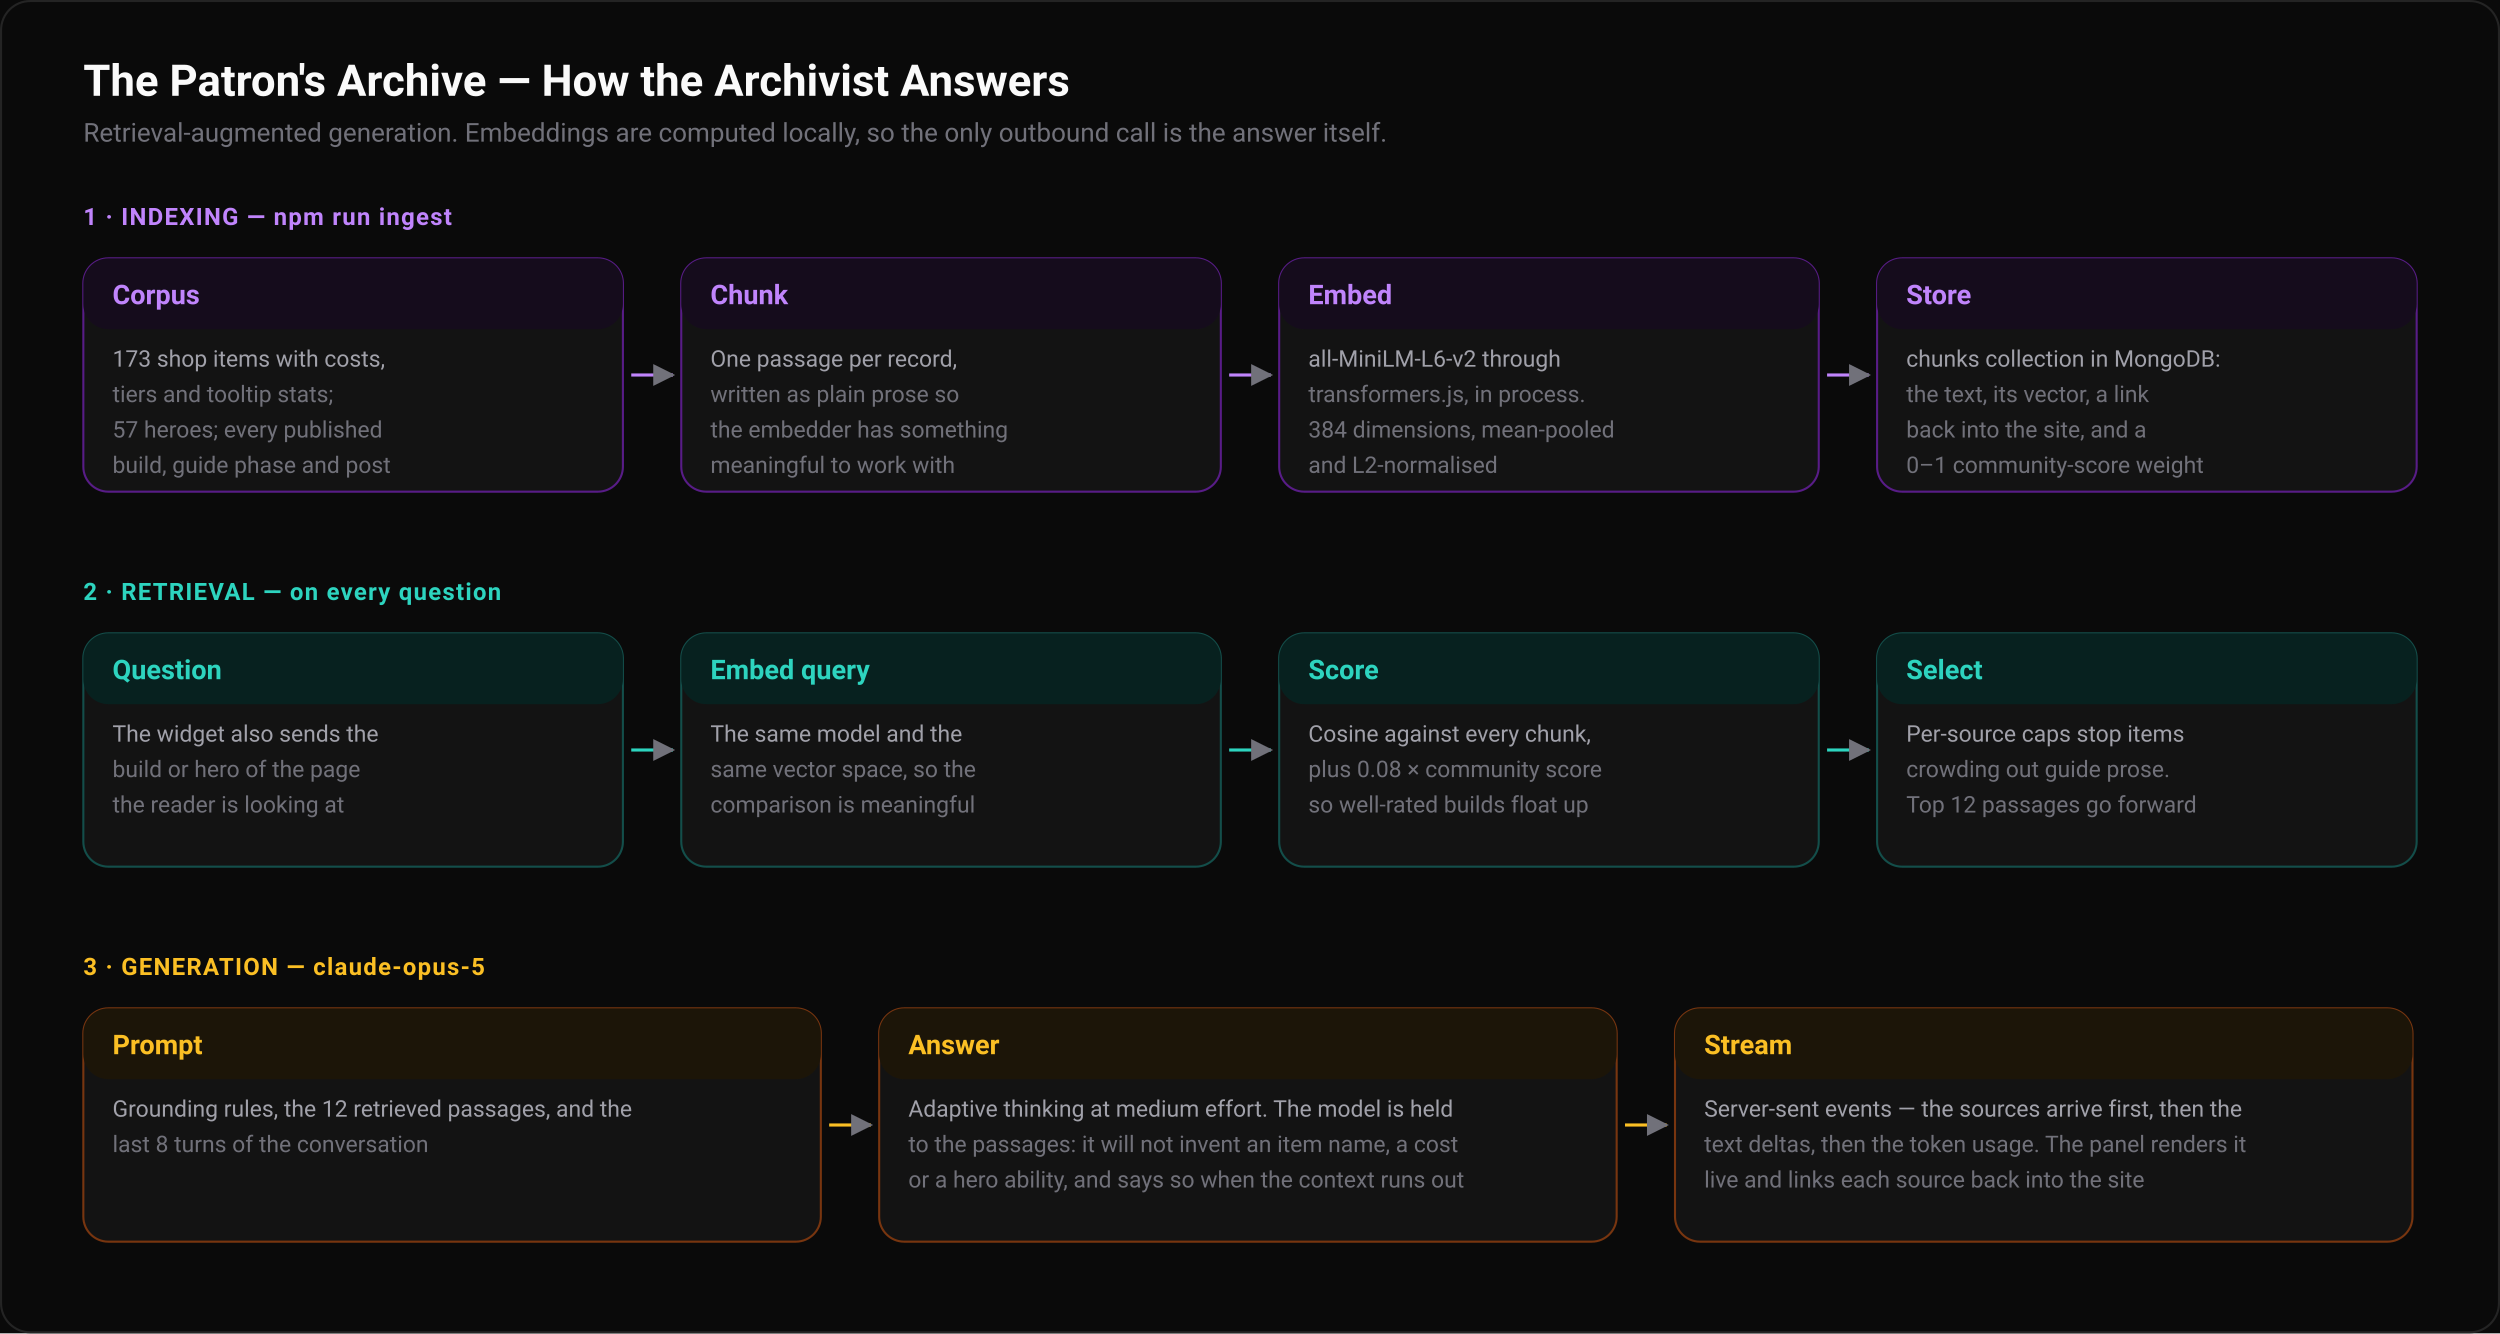
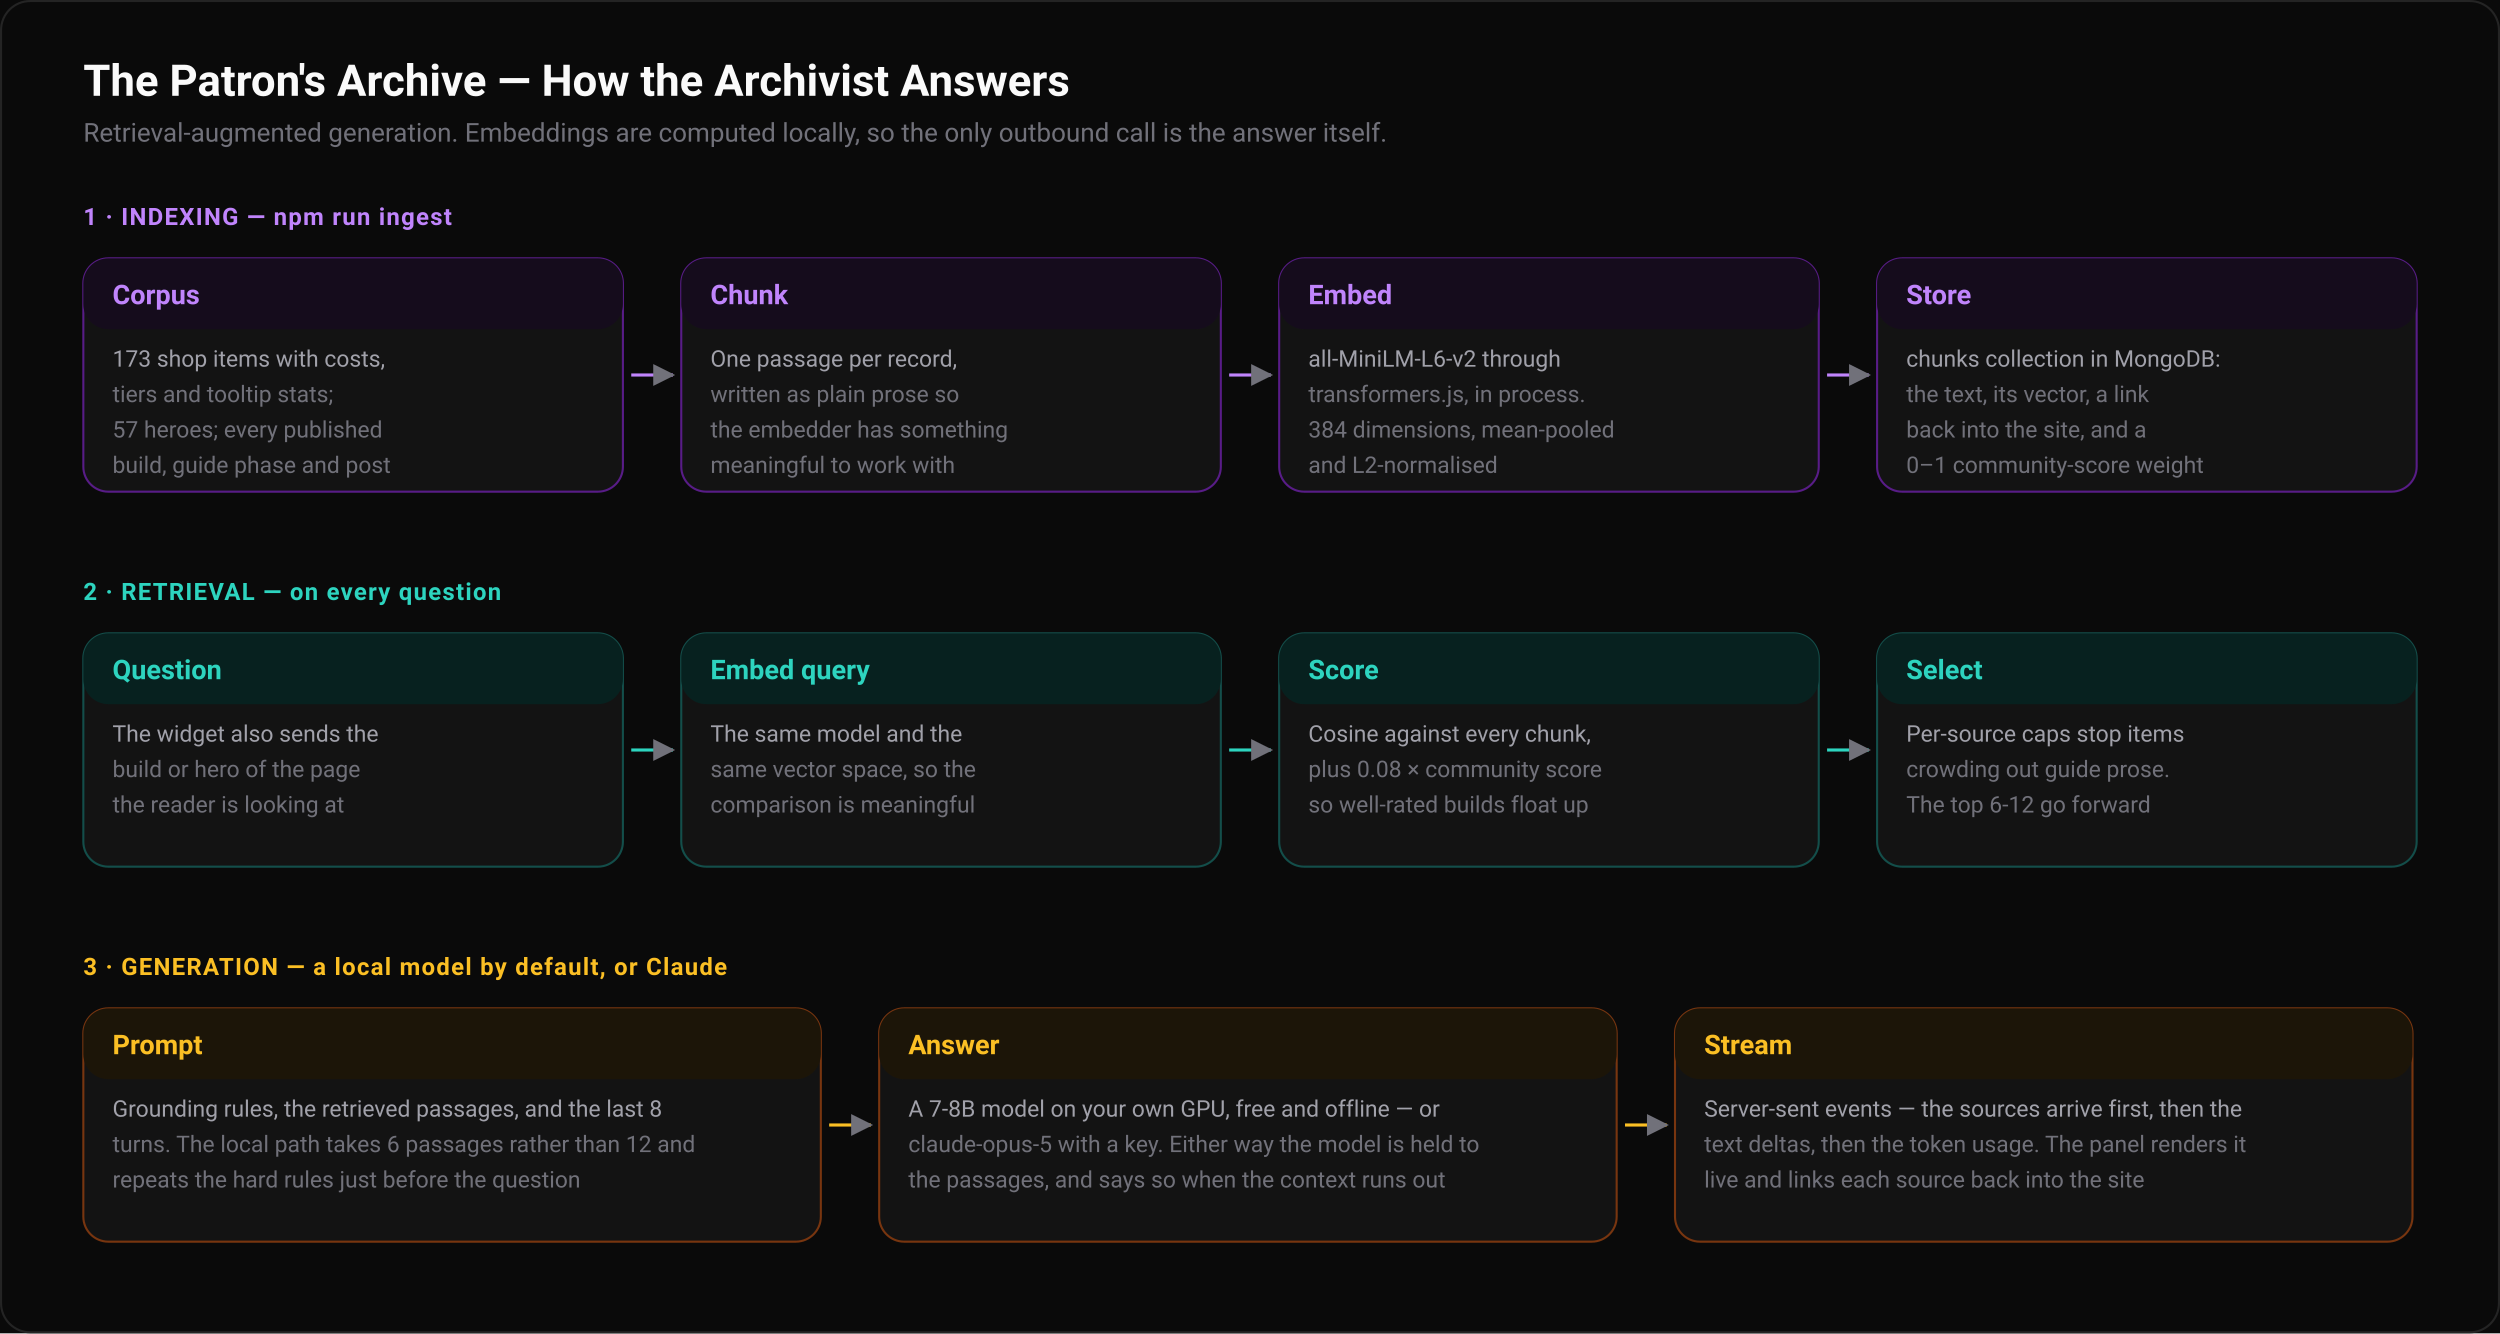
<svg xmlns="http://www.w3.org/2000/svg" width="1200" height="640" viewBox="0 0 1200 640" role="img">
  <defs>
    <marker id="ar" viewBox="0 0 10 10" refX="9" refY="5" markerWidth="7" markerHeight="7" orient="auto-start-reverse">
      <path d="M 0 0 L 10 5 L 0 10 z" fill="#71717a" />
    </marker>
  </defs>
  <rect width="1200" height="640" fill="#0a0a0a" />
  <rect x="0.5" y="0.5" width="1199" height="639" rx="14" fill="none" stroke="#242424" />
  <text x="40" y="46" font-family="ui-sans-serif,-apple-system,'Segoe UI',Roboto,Helvetica,Arial,sans-serif" font-size="21" fill="#fafafa" font-weight="700">The Patron's Archive — How the Archivist Answers</text>
  <text x="40" y="68" font-family="ui-sans-serif,-apple-system,'Segoe UI',Roboto,Helvetica,Arial,sans-serif" font-size="12.5" fill="#71717a" font-weight="400">Retrieval-augmented generation. Embeddings are computed locally, so the only outbound call is the answer itself.</text>
  <text x="40" y="108" font-family="ui-sans-serif,-apple-system,'Segoe UI',Roboto,Helvetica,Arial,sans-serif" font-size="11.5" fill="#c084fc" font-weight="600" letter-spacing="0.6">1 · INDEXING — npm run ingest</text>
  <rect x="40" y="124" width="259" height="112" rx="12" fill="#131313" stroke="#581c87" />
  <rect x="40" y="124" width="259" height="34" rx="12" fill="#150c1c" />
  <text x="54" y="146" font-family="ui-sans-serif,-apple-system,'Segoe UI',Roboto,Helvetica,Arial,sans-serif" font-size="13" fill="#c084fc" font-weight="700">Corpus</text>
  <text x="54" y="176" font-family="ui-sans-serif,-apple-system,'Segoe UI',Roboto,Helvetica,Arial,sans-serif" font-size="11" fill="#a1a1aa" font-weight="400">173 shop items with costs,</text>
  <text x="54" y="193" font-family="ui-sans-serif,-apple-system,'Segoe UI',Roboto,Helvetica,Arial,sans-serif" font-size="11" fill="#71717a" font-weight="400">tiers and tooltip stats;</text>
  <text x="54" y="210" font-family="ui-sans-serif,-apple-system,'Segoe UI',Roboto,Helvetica,Arial,sans-serif" font-size="11" fill="#71717a" font-weight="400">57 heroes; every published</text>
  <text x="54" y="227" font-family="ui-sans-serif,-apple-system,'Segoe UI',Roboto,Helvetica,Arial,sans-serif" font-size="11" fill="#71717a" font-weight="400">build, guide phase and post</text>
  <line x1="303" y1="180" x2="323" y2="180" stroke="#c084fc" stroke-width="1.5" marker-end="url(#ar)" />
  <rect x="327" y="124" width="259" height="112" rx="12" fill="#131313" stroke="#581c87" />
  <rect x="327" y="124" width="259" height="34" rx="12" fill="#150c1c" />
  <text x="341" y="146" font-family="ui-sans-serif,-apple-system,'Segoe UI',Roboto,Helvetica,Arial,sans-serif" font-size="13" fill="#c084fc" font-weight="700">Chunk</text>
  <text x="341" y="176" font-family="ui-sans-serif,-apple-system,'Segoe UI',Roboto,Helvetica,Arial,sans-serif" font-size="11" fill="#a1a1aa" font-weight="400">One passage per record,</text>
  <text x="341" y="193" font-family="ui-sans-serif,-apple-system,'Segoe UI',Roboto,Helvetica,Arial,sans-serif" font-size="11" fill="#71717a" font-weight="400">written as plain prose so</text>
  <text x="341" y="210" font-family="ui-sans-serif,-apple-system,'Segoe UI',Roboto,Helvetica,Arial,sans-serif" font-size="11" fill="#71717a" font-weight="400">the embedder has something</text>
  <text x="341" y="227" font-family="ui-sans-serif,-apple-system,'Segoe UI',Roboto,Helvetica,Arial,sans-serif" font-size="11" fill="#71717a" font-weight="400">meaningful to work with</text>
  <line x1="590" y1="180" x2="610" y2="180" stroke="#c084fc" stroke-width="1.5" marker-end="url(#ar)" />
  <rect x="614" y="124" width="259" height="112" rx="12" fill="#131313" stroke="#581c87" />
  <rect x="614" y="124" width="259" height="34" rx="12" fill="#150c1c" />
  <text x="628" y="146" font-family="ui-sans-serif,-apple-system,'Segoe UI',Roboto,Helvetica,Arial,sans-serif" font-size="13" fill="#c084fc" font-weight="700">Embed</text>
  <text x="628" y="176" font-family="ui-sans-serif,-apple-system,'Segoe UI',Roboto,Helvetica,Arial,sans-serif" font-size="11" fill="#a1a1aa" font-weight="400">all-MiniLM-L6-v2 through</text>
  <text x="628" y="193" font-family="ui-sans-serif,-apple-system,'Segoe UI',Roboto,Helvetica,Arial,sans-serif" font-size="11" fill="#71717a" font-weight="400">transformers.js, in process.</text>
  <text x="628" y="210" font-family="ui-sans-serif,-apple-system,'Segoe UI',Roboto,Helvetica,Arial,sans-serif" font-size="11" fill="#71717a" font-weight="400">384 dimensions, mean-pooled</text>
  <text x="628" y="227" font-family="ui-sans-serif,-apple-system,'Segoe UI',Roboto,Helvetica,Arial,sans-serif" font-size="11" fill="#71717a" font-weight="400">and L2-normalised</text>
  <line x1="877" y1="180" x2="897" y2="180" stroke="#c084fc" stroke-width="1.5" marker-end="url(#ar)" />
  <rect x="901" y="124" width="259" height="112" rx="12" fill="#131313" stroke="#581c87" />
  <rect x="901" y="124" width="259" height="34" rx="12" fill="#150c1c" />
  <text x="915" y="146" font-family="ui-sans-serif,-apple-system,'Segoe UI',Roboto,Helvetica,Arial,sans-serif" font-size="13" fill="#c084fc" font-weight="700">Store</text>
  <text x="915" y="176" font-family="ui-sans-serif,-apple-system,'Segoe UI',Roboto,Helvetica,Arial,sans-serif" font-size="11" fill="#a1a1aa" font-weight="400">chunks collection in MongoDB:</text>
  <text x="915" y="193" font-family="ui-sans-serif,-apple-system,'Segoe UI',Roboto,Helvetica,Arial,sans-serif" font-size="11" fill="#71717a" font-weight="400">the text, its vector, a link</text>
  <text x="915" y="210" font-family="ui-sans-serif,-apple-system,'Segoe UI',Roboto,Helvetica,Arial,sans-serif" font-size="11" fill="#71717a" font-weight="400">back into the site, and a</text>
  <text x="915" y="227" font-family="ui-sans-serif,-apple-system,'Segoe UI',Roboto,Helvetica,Arial,sans-serif" font-size="11" fill="#71717a" font-weight="400">0–1 community-score weight</text>
  <text x="40" y="288" font-family="ui-sans-serif,-apple-system,'Segoe UI',Roboto,Helvetica,Arial,sans-serif" font-size="11.5" fill="#2dd4bf" font-weight="600" letter-spacing="0.6">2 · RETRIEVAL — on every question</text>
  <rect x="40" y="304" width="259" height="112" rx="12" fill="#131313" stroke="#134e4a" />
  <rect x="40" y="304" width="259" height="34" rx="12" fill="#07211f" />
  <text x="54" y="326" font-family="ui-sans-serif,-apple-system,'Segoe UI',Roboto,Helvetica,Arial,sans-serif" font-size="13" fill="#2dd4bf" font-weight="700">Question</text>
  <text x="54" y="356" font-family="ui-sans-serif,-apple-system,'Segoe UI',Roboto,Helvetica,Arial,sans-serif" font-size="11" fill="#a1a1aa" font-weight="400">The widget also sends the</text>
  <text x="54" y="373" font-family="ui-sans-serif,-apple-system,'Segoe UI',Roboto,Helvetica,Arial,sans-serif" font-size="11" fill="#71717a" font-weight="400">build or hero of the page</text>
  <text x="54" y="390" font-family="ui-sans-serif,-apple-system,'Segoe UI',Roboto,Helvetica,Arial,sans-serif" font-size="11" fill="#71717a" font-weight="400">the reader is looking at</text>
  <line x1="303" y1="360" x2="323" y2="360" stroke="#2dd4bf" stroke-width="1.5" marker-end="url(#ar)" />
  <rect x="327" y="304" width="259" height="112" rx="12" fill="#131313" stroke="#134e4a" />
  <rect x="327" y="304" width="259" height="34" rx="12" fill="#07211f" />
  <text x="341" y="326" font-family="ui-sans-serif,-apple-system,'Segoe UI',Roboto,Helvetica,Arial,sans-serif" font-size="13" fill="#2dd4bf" font-weight="700">Embed query</text>
  <text x="341" y="356" font-family="ui-sans-serif,-apple-system,'Segoe UI',Roboto,Helvetica,Arial,sans-serif" font-size="11" fill="#a1a1aa" font-weight="400">The same model and the</text>
  <text x="341" y="373" font-family="ui-sans-serif,-apple-system,'Segoe UI',Roboto,Helvetica,Arial,sans-serif" font-size="11" fill="#71717a" font-weight="400">same vector space, so the</text>
  <text x="341" y="390" font-family="ui-sans-serif,-apple-system,'Segoe UI',Roboto,Helvetica,Arial,sans-serif" font-size="11" fill="#71717a" font-weight="400">comparison is meaningful</text>
  <line x1="590" y1="360" x2="610" y2="360" stroke="#2dd4bf" stroke-width="1.5" marker-end="url(#ar)" />
  <rect x="614" y="304" width="259" height="112" rx="12" fill="#131313" stroke="#134e4a" />
  <rect x="614" y="304" width="259" height="34" rx="12" fill="#07211f" />
  <text x="628" y="326" font-family="ui-sans-serif,-apple-system,'Segoe UI',Roboto,Helvetica,Arial,sans-serif" font-size="13" fill="#2dd4bf" font-weight="700">Score</text>
  <text x="628" y="356" font-family="ui-sans-serif,-apple-system,'Segoe UI',Roboto,Helvetica,Arial,sans-serif" font-size="11" fill="#a1a1aa" font-weight="400">Cosine against every chunk,</text>
  <text x="628" y="373" font-family="ui-sans-serif,-apple-system,'Segoe UI',Roboto,Helvetica,Arial,sans-serif" font-size="11" fill="#71717a" font-weight="400">plus 0.08 × community score</text>
  <text x="628" y="390" font-family="ui-sans-serif,-apple-system,'Segoe UI',Roboto,Helvetica,Arial,sans-serif" font-size="11" fill="#71717a" font-weight="400">so well-rated builds float up</text>
  <line x1="877" y1="360" x2="897" y2="360" stroke="#2dd4bf" stroke-width="1.5" marker-end="url(#ar)" />
  <rect x="901" y="304" width="259" height="112" rx="12" fill="#131313" stroke="#134e4a" />
  <rect x="901" y="304" width="259" height="34" rx="12" fill="#07211f" />
  <text x="915" y="326" font-family="ui-sans-serif,-apple-system,'Segoe UI',Roboto,Helvetica,Arial,sans-serif" font-size="13" fill="#2dd4bf" font-weight="700">Select</text>
  <text x="915" y="356" font-family="ui-sans-serif,-apple-system,'Segoe UI',Roboto,Helvetica,Arial,sans-serif" font-size="11" fill="#a1a1aa" font-weight="400">Per-source caps stop items</text>
  <text x="915" y="373" font-family="ui-sans-serif,-apple-system,'Segoe UI',Roboto,Helvetica,Arial,sans-serif" font-size="11" fill="#71717a" font-weight="400">crowding out guide prose.</text>
-   <text x="915" y="390" font-family="ui-sans-serif,-apple-system,'Segoe UI',Roboto,Helvetica,Arial,sans-serif" font-size="11" fill="#71717a" font-weight="400">Top 12 passages go forward</text>
-   <text x="40" y="468" font-family="ui-sans-serif,-apple-system,'Segoe UI',Roboto,Helvetica,Arial,sans-serif" font-size="11.5" fill="#fbbf24" font-weight="600" letter-spacing="0.6">3 · GENERATION — claude-opus-5</text>
+   <text x="915" y="390" font-family="ui-sans-serif,-apple-system,'Segoe UI',Roboto,Helvetica,Arial,sans-serif" font-size="11" fill="#71717a" font-weight="400">The top 6-12 go forward</text>
+   <text x="40" y="468" font-family="ui-sans-serif,-apple-system,'Segoe UI',Roboto,Helvetica,Arial,sans-serif" font-size="11.5" fill="#fbbf24" font-weight="600" letter-spacing="0.6">3 · GENERATION — a local model by default, or Claude</text>
  <rect x="40" y="484" width="354" height="112" rx="12" fill="#131313" stroke="#78350f" />
  <rect x="40" y="484" width="354" height="34" rx="12" fill="#1c1508" />
  <text x="54" y="506" font-family="ui-sans-serif,-apple-system,'Segoe UI',Roboto,Helvetica,Arial,sans-serif" font-size="13" fill="#fbbf24" font-weight="700">Prompt</text>
-   <text x="54" y="536" font-family="ui-sans-serif,-apple-system,'Segoe UI',Roboto,Helvetica,Arial,sans-serif" font-size="11" fill="#a1a1aa" font-weight="400">Grounding rules, the 12 retrieved passages, and the</text>
-   <text x="54" y="553" font-family="ui-sans-serif,-apple-system,'Segoe UI',Roboto,Helvetica,Arial,sans-serif" font-size="11" fill="#71717a" font-weight="400">last 8 turns of the conversation</text>
+   <text x="54" y="536" font-family="ui-sans-serif,-apple-system,'Segoe UI',Roboto,Helvetica,Arial,sans-serif" font-size="11" fill="#a1a1aa" font-weight="400">Grounding rules, the retrieved passages, and the last 8</text>
+   <text x="54" y="553" font-family="ui-sans-serif,-apple-system,'Segoe UI',Roboto,Helvetica,Arial,sans-serif" font-size="11" fill="#71717a" font-weight="400">turns. The local path takes 6 passages rather than 12 and</text>
+   <text x="54" y="570" font-family="ui-sans-serif,-apple-system,'Segoe UI',Roboto,Helvetica,Arial,sans-serif" font-size="11" fill="#71717a" font-weight="400">repeats the hard rules just before the question</text>
  <line x1="398" y1="540" x2="418" y2="540" stroke="#fbbf24" stroke-width="1.5" marker-end="url(#ar)" />
  <rect x="422" y="484" width="354" height="112" rx="12" fill="#131313" stroke="#78350f" />
  <rect x="422" y="484" width="354" height="34" rx="12" fill="#1c1508" />
  <text x="436" y="506" font-family="ui-sans-serif,-apple-system,'Segoe UI',Roboto,Helvetica,Arial,sans-serif" font-size="13" fill="#fbbf24" font-weight="700">Answer</text>
-   <text x="436" y="536" font-family="ui-sans-serif,-apple-system,'Segoe UI',Roboto,Helvetica,Arial,sans-serif" font-size="11" fill="#a1a1aa" font-weight="400">Adaptive thinking at medium effort. The model is held</text>
-   <text x="436" y="553" font-family="ui-sans-serif,-apple-system,'Segoe UI',Roboto,Helvetica,Arial,sans-serif" font-size="11" fill="#71717a" font-weight="400">to the passages: it will not invent an item name, a cost</text>
-   <text x="436" y="570" font-family="ui-sans-serif,-apple-system,'Segoe UI',Roboto,Helvetica,Arial,sans-serif" font-size="11" fill="#71717a" font-weight="400">or a hero ability, and says so when the context runs out</text>
+   <text x="436" y="536" font-family="ui-sans-serif,-apple-system,'Segoe UI',Roboto,Helvetica,Arial,sans-serif" font-size="11" fill="#a1a1aa" font-weight="400">A 7-8B model on your own GPU, free and offline — or</text>
+   <text x="436" y="553" font-family="ui-sans-serif,-apple-system,'Segoe UI',Roboto,Helvetica,Arial,sans-serif" font-size="11" fill="#71717a" font-weight="400">claude-opus-5 with a key. Either way the model is held to</text>
+   <text x="436" y="570" font-family="ui-sans-serif,-apple-system,'Segoe UI',Roboto,Helvetica,Arial,sans-serif" font-size="11" fill="#71717a" font-weight="400">the passages, and says so when the context runs out</text>
  <line x1="780" y1="540" x2="800" y2="540" stroke="#fbbf24" stroke-width="1.5" marker-end="url(#ar)" />
  <rect x="804" y="484" width="354" height="112" rx="12" fill="#131313" stroke="#78350f" />
  <rect x="804" y="484" width="354" height="34" rx="12" fill="#1c1508" />
  <text x="818" y="506" font-family="ui-sans-serif,-apple-system,'Segoe UI',Roboto,Helvetica,Arial,sans-serif" font-size="13" fill="#fbbf24" font-weight="700">Stream</text>
  <text x="818" y="536" font-family="ui-sans-serif,-apple-system,'Segoe UI',Roboto,Helvetica,Arial,sans-serif" font-size="11" fill="#a1a1aa" font-weight="400">Server-sent events — the sources arrive first, then the</text>
  <text x="818" y="553" font-family="ui-sans-serif,-apple-system,'Segoe UI',Roboto,Helvetica,Arial,sans-serif" font-size="11" fill="#71717a" font-weight="400">text deltas, then the token usage. The panel renders it</text>
  <text x="818" y="570" font-family="ui-sans-serif,-apple-system,'Segoe UI',Roboto,Helvetica,Arial,sans-serif" font-size="11" fill="#71717a" font-weight="400">live and links each source back into the site</text>
</svg>
